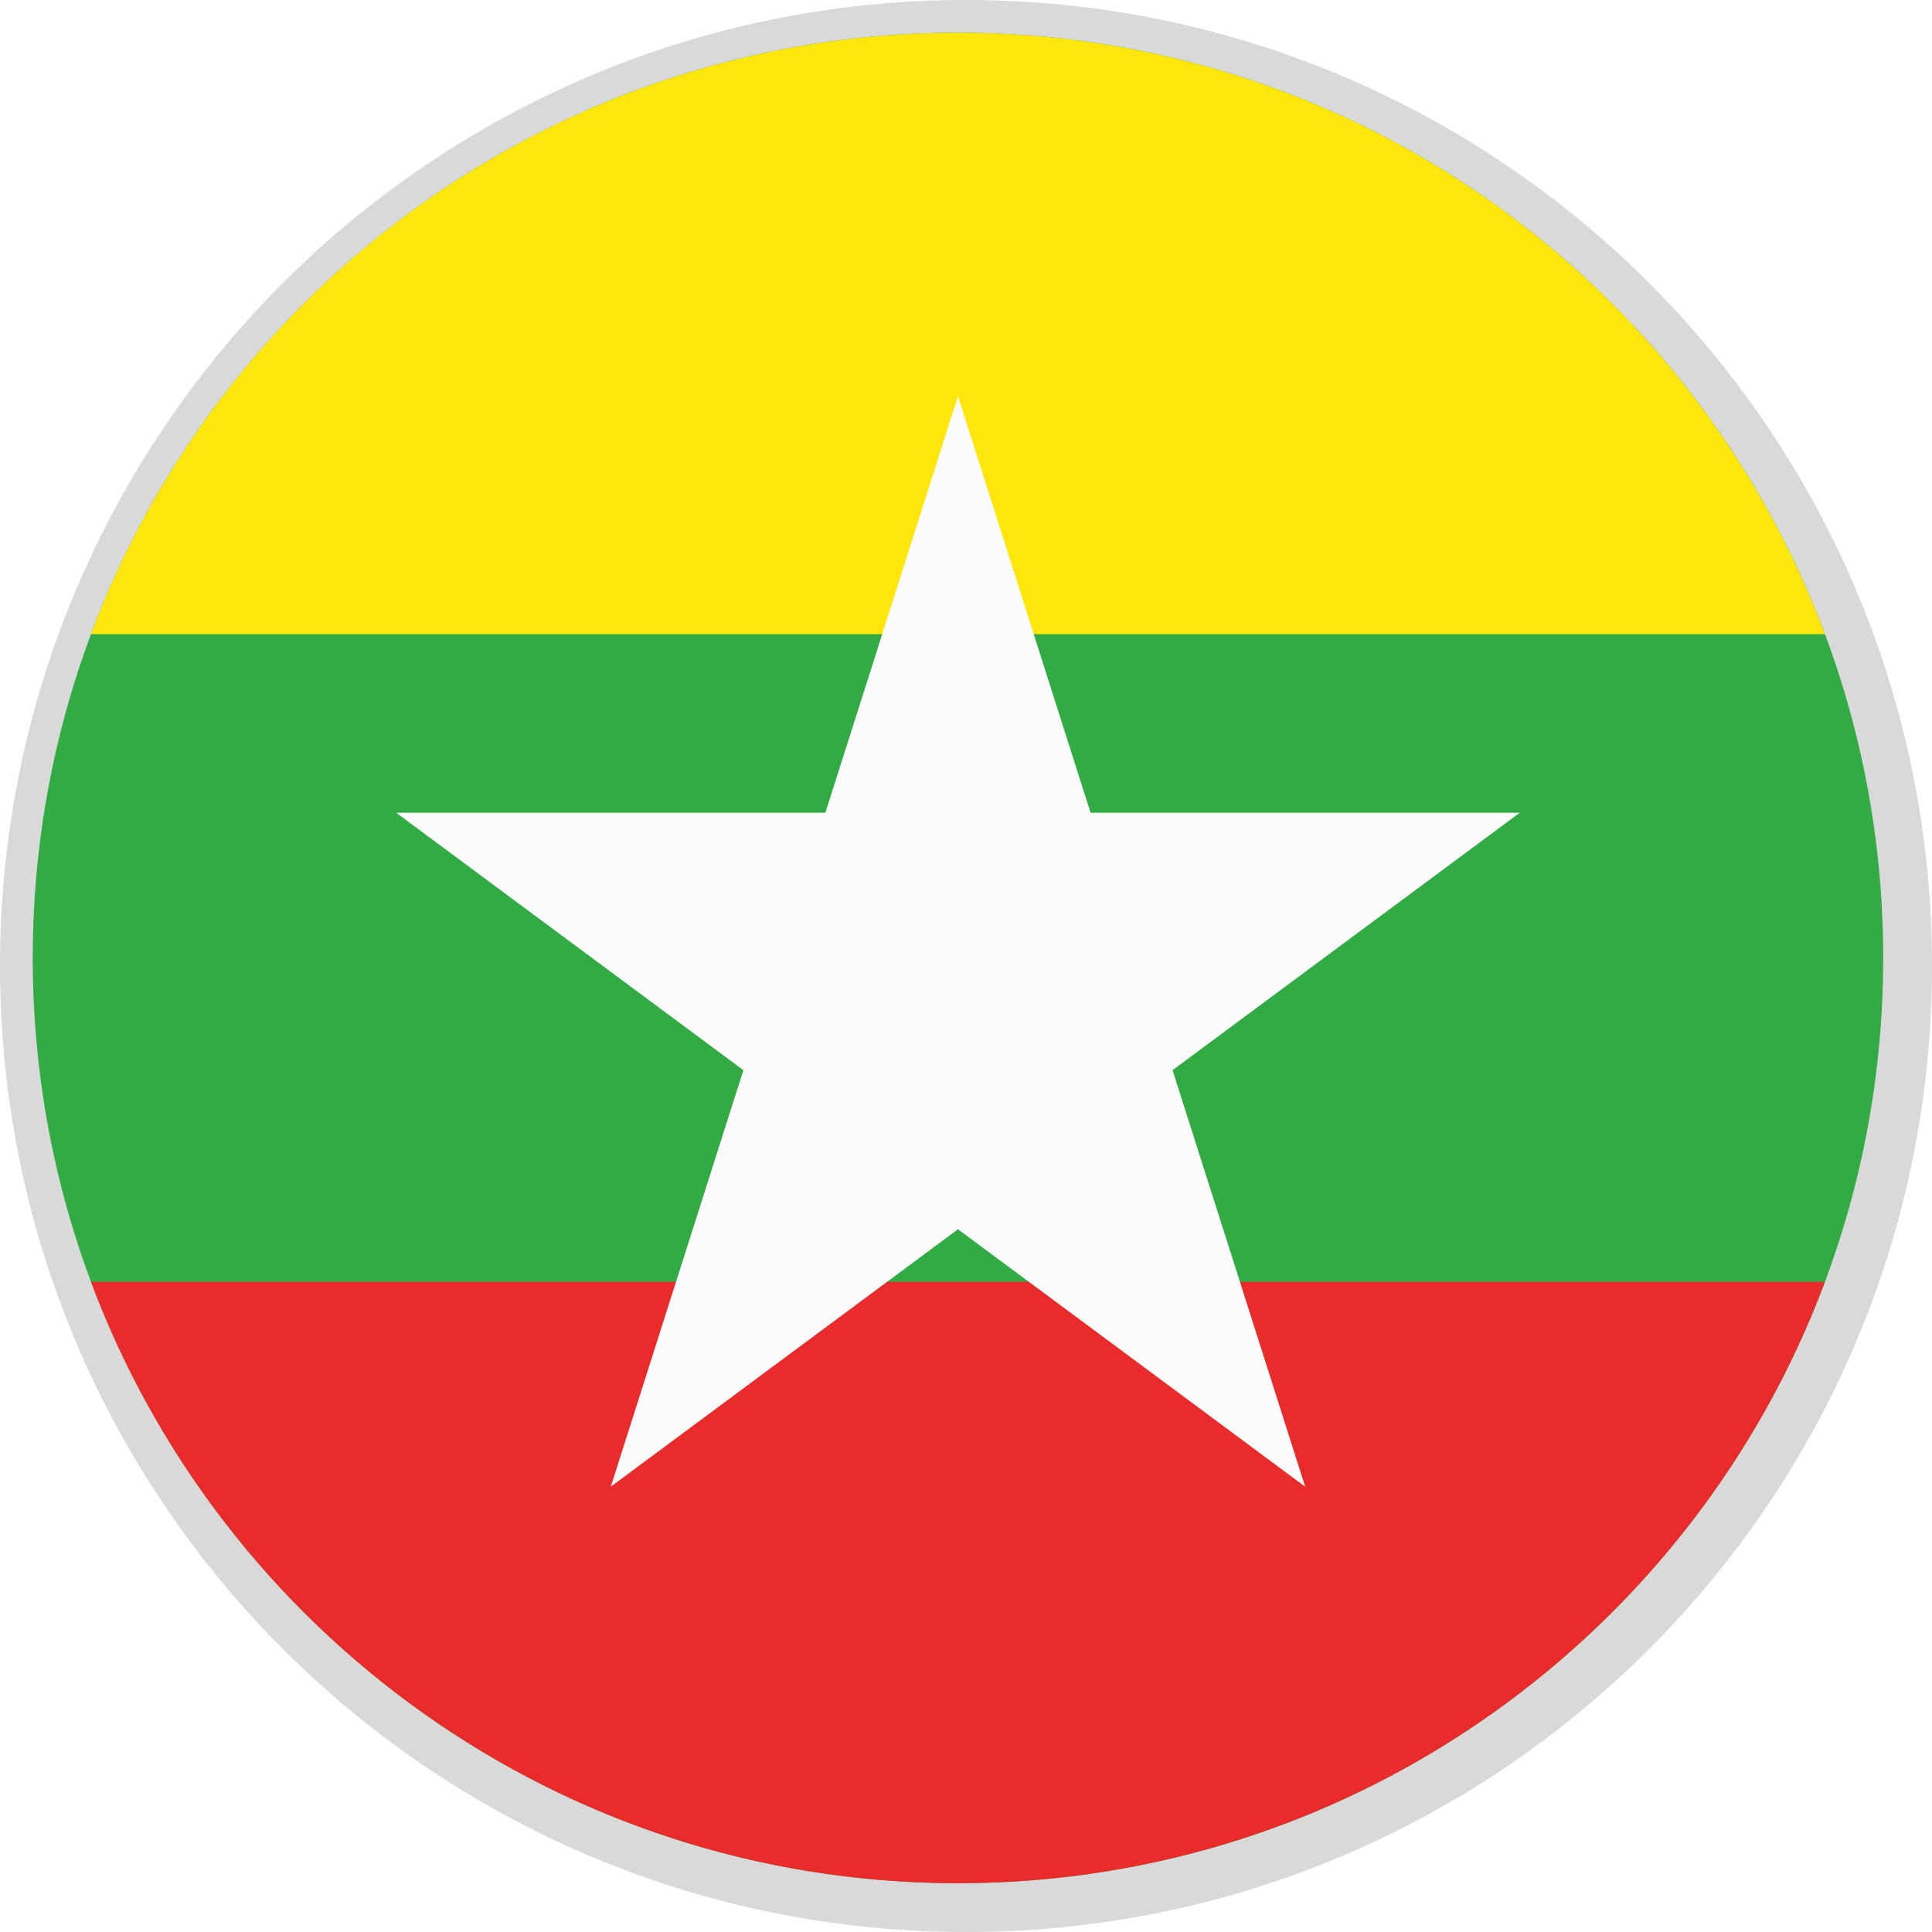
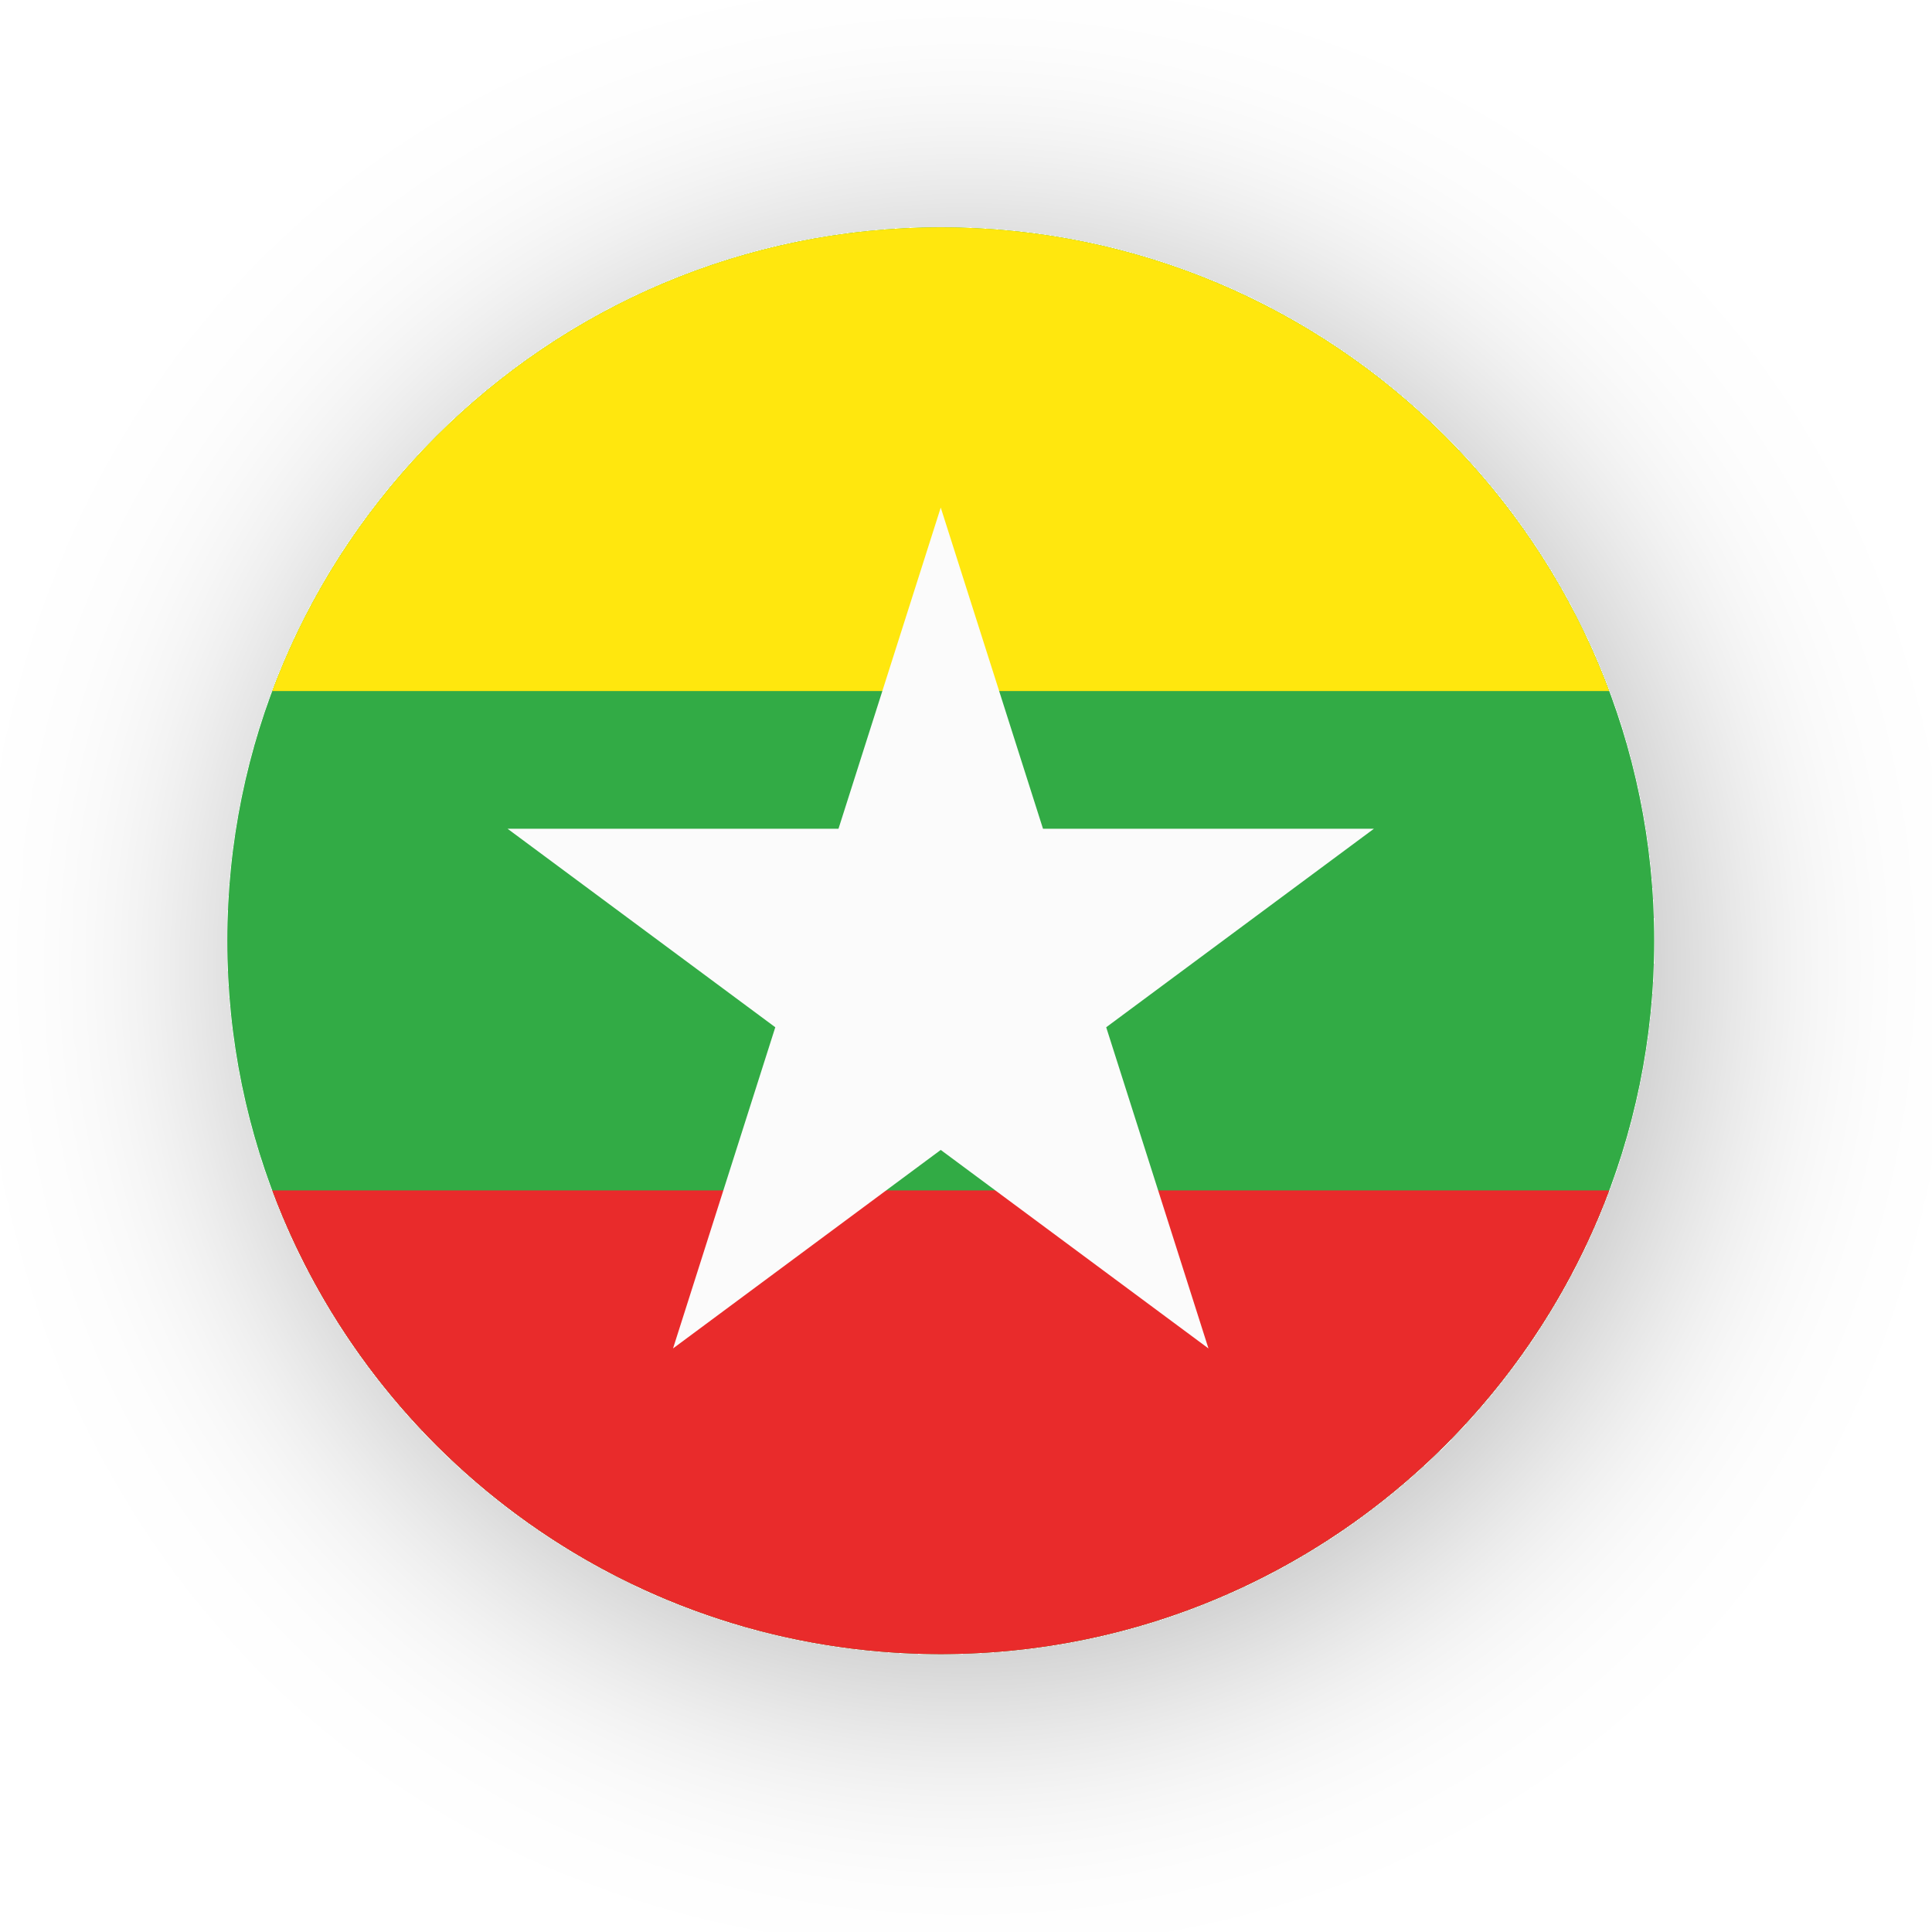
- <svg xmlns="http://www.w3.org/2000/svg" width="118" height="118" viewBox="0 0 118 118" fill="none">
-   <circle cx="59" cy="59" r="59" fill="#D9D9D9" />
-   <path fill-rule="evenodd" clip-rule="evenodd" d="M58.51 2C89.72 2 115.02 27.3 115.02 58.51C115.02 89.72 89.72 115.02 58.51 115.02C27.3 115.02 2 89.72 2 58.51C2 27.3 27.3 2 58.51 2Z" fill="#32AB45" />
-   <path fill-rule="evenodd" clip-rule="evenodd" d="M111.46 38.731H5.556C13.573 17.276 34.256 2 58.508 2C82.759 2 103.443 17.276 111.46 38.731Z" fill="#FFE70E" />
-   <path fill-rule="evenodd" clip-rule="evenodd" d="M58.295 115.019C34.135 114.93 13.549 99.68 5.556 78.288H111.46C103.466 99.68 82.881 114.93 58.721 115.019H58.295Z" fill="#E92B2B" />
-   <path d="M58.51 24.2L66.609 49.64H92.82L71.615 65.362L79.715 90.801L58.51 75.079L37.305 90.801L45.405 65.362L24.2 49.64H50.41L58.51 24.2Z" fill="#FBFBFB" />
+ <svg xmlns="http://www.w3.org/2000/svg" width="153" height="153" viewBox="0 0 153 153" fill="none">
+   <g filter="url(#filter0_d_1500_2319)">
+     <path fill-rule="evenodd" clip-rule="evenodd" d="M74.5 18C105.704 18 131 43.296 131 74.5C131 105.704 105.704 131 74.5 131C43.296 131 18 105.704 18 74.5C18 43.296 43.296 18 74.5 18Z" fill="#32AB45" />
+     <path fill-rule="evenodd" clip-rule="evenodd" d="M127.441 54.725H21.555C29.571 33.274 50.251 18 74.498 18C98.745 18 119.425 33.274 127.441 54.725Z" fill="#FFE70E" />
+     <path fill-rule="evenodd" clip-rule="evenodd" d="M74.285 130.999C50.13 130.91 29.547 115.663 21.555 94.274H127.441C119.449 115.663 98.866 130.91 74.711 130.999H74.285Z" fill="#E92B2B" />
+     <path d="M74.5 40.196L82.598 65.631H108.803L87.603 81.351L95.701 106.786L74.5 91.066L53.299 106.786L61.397 81.351L40.196 65.631H66.402L74.5 40.196Z" fill="#FBFBFB" />
+   </g>
+   <defs>
+     <filter id="filter0_d_1500_2319" x="0" y="0" width="153" height="153" filterUnits="userSpaceOnUse" color-interpolation-filters="sRGB">
+       <feFlood flood-opacity="0" result="BackgroundImageFix" />
+       <feColorMatrix in="SourceAlpha" type="matrix" values="0 0 0 0 0 0 0 0 0 0 0 0 0 0 0 0 0 0 127 0" result="hardAlpha" />
+       <feOffset dx="2" dy="2" />
+       <feGaussianBlur stdDeviation="10" />
+       <feComposite in2="hardAlpha" operator="out" />
+       <feColorMatrix type="matrix" values="0 0 0 0 0 0 0 0 0 0 0 0 0 0 0 0 0 0 0.3 0" />
+       <feBlend mode="normal" in2="BackgroundImageFix" result="effect1_dropShadow_1500_2319" />
+       <feBlend mode="normal" in="SourceGraphic" in2="effect1_dropShadow_1500_2319" result="shape" />
+     </filter>
+   </defs>
</svg>
